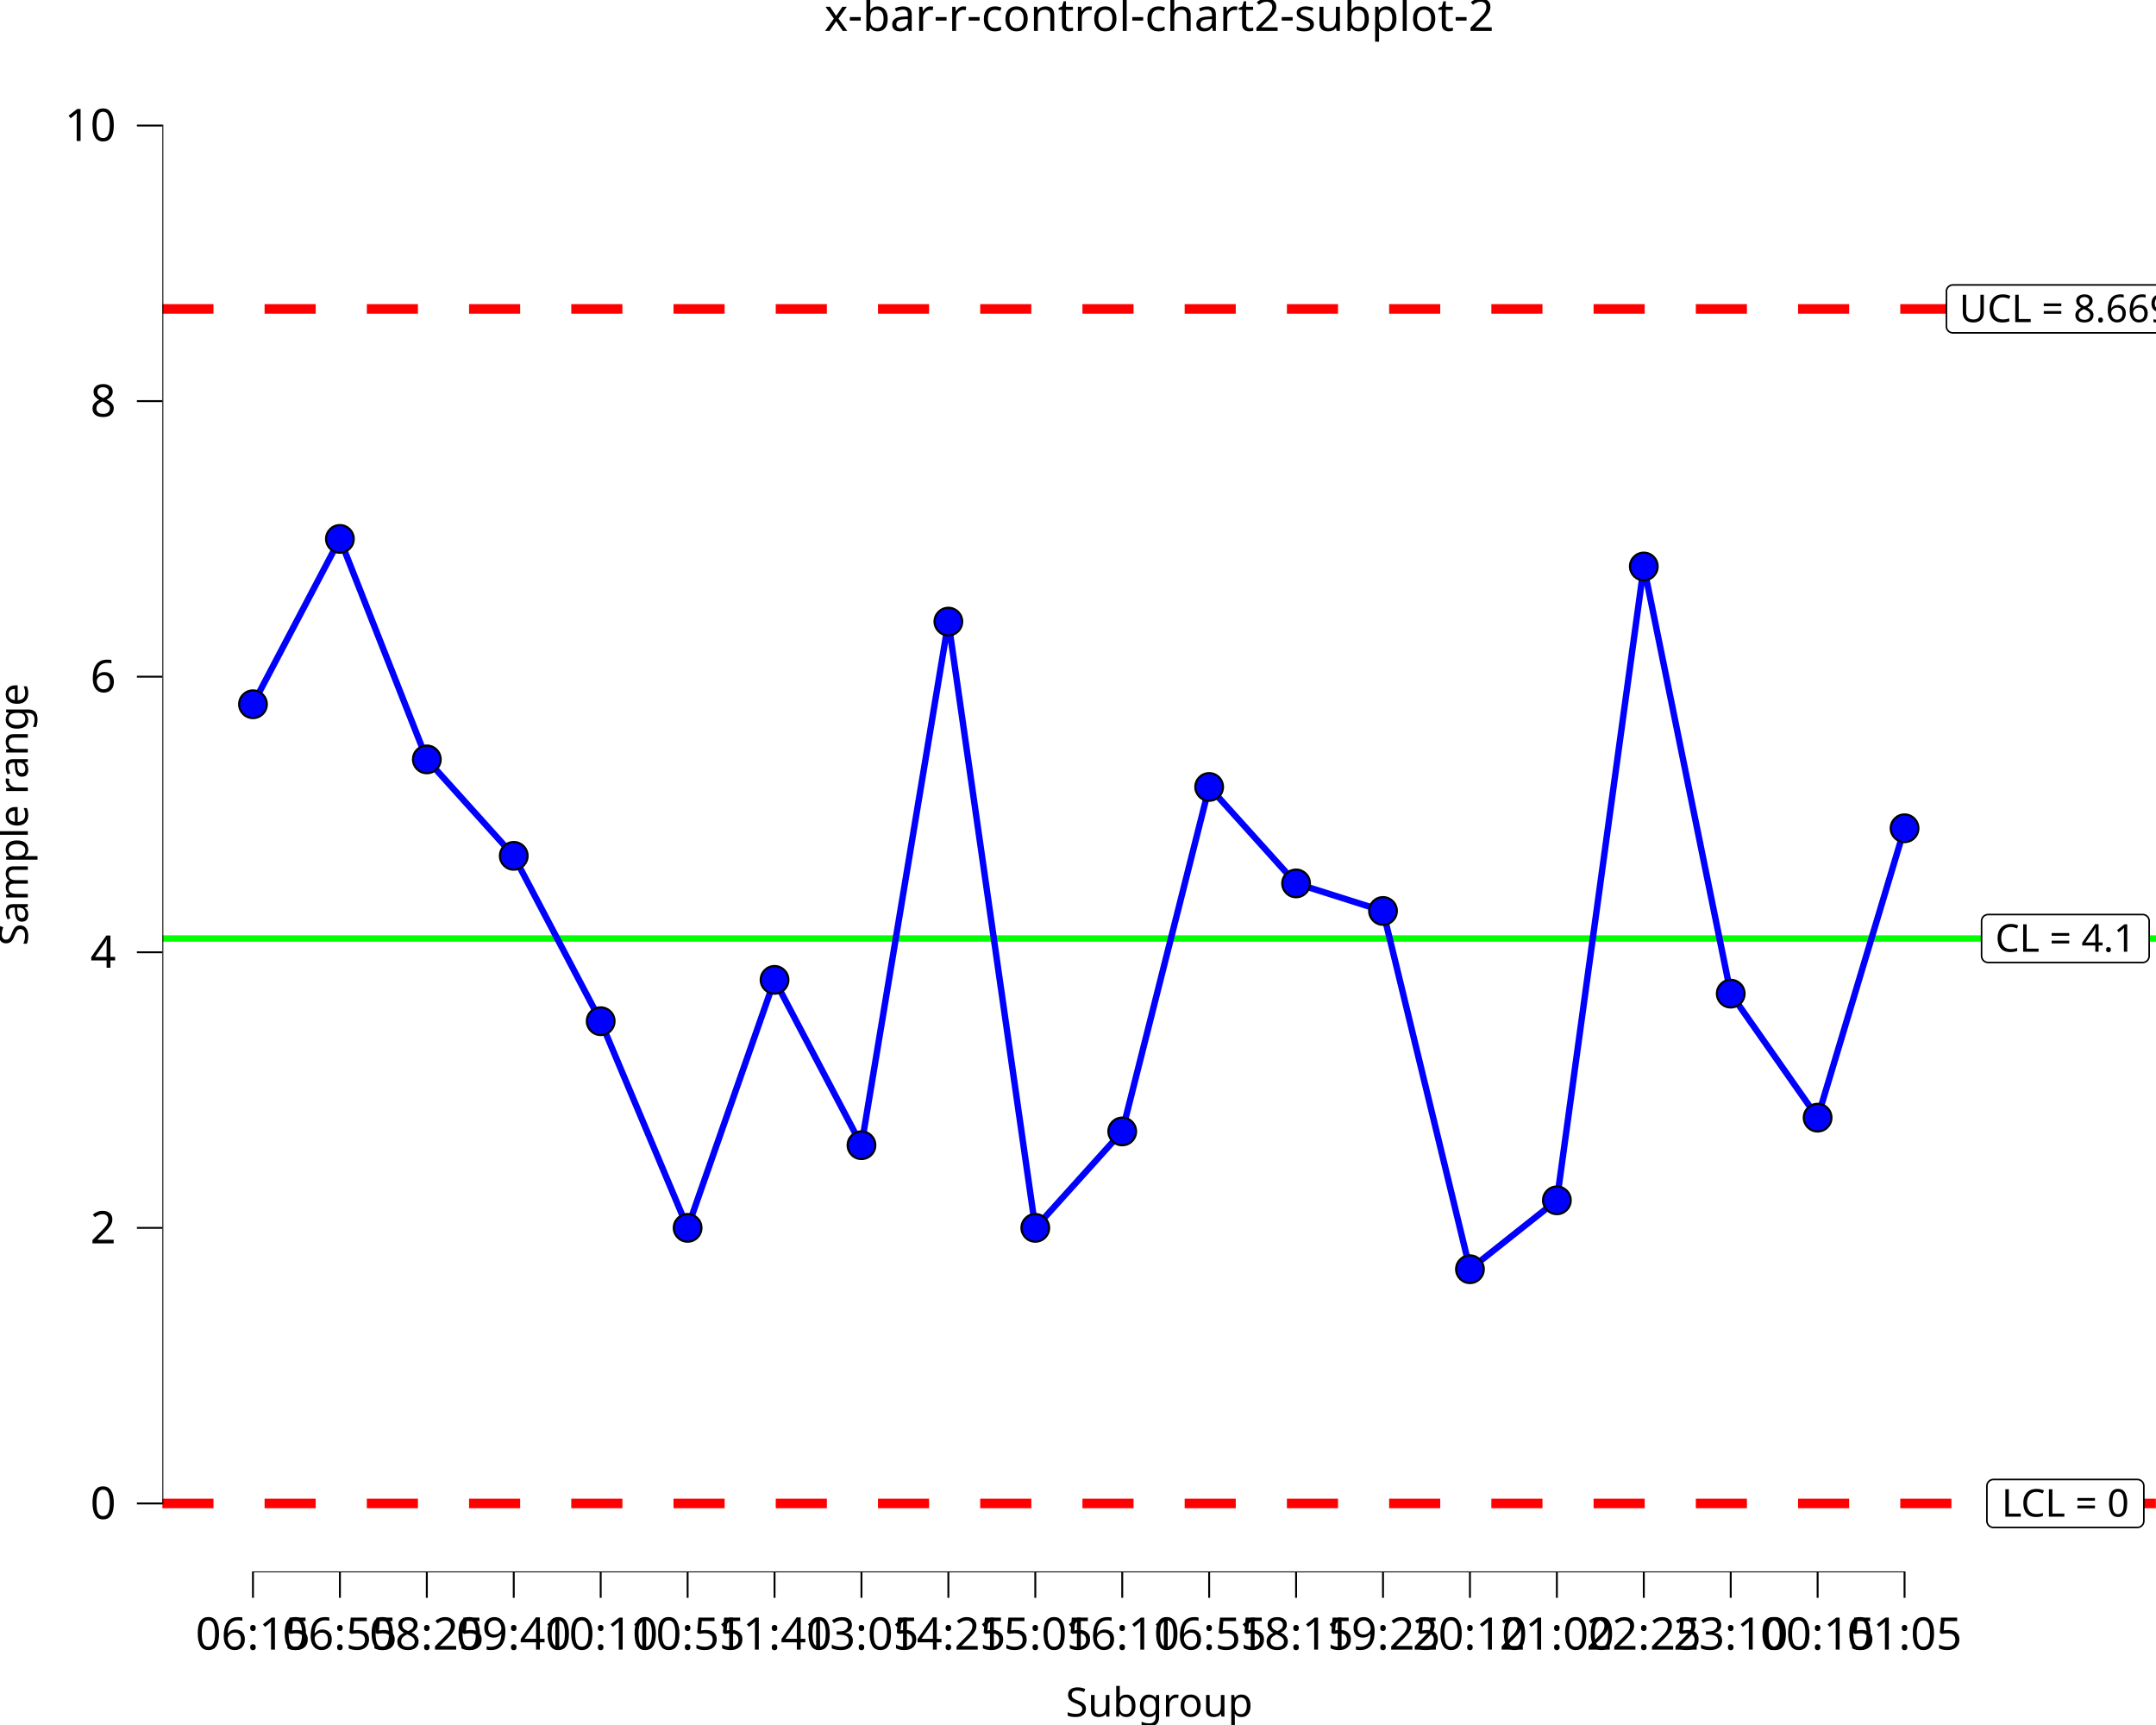
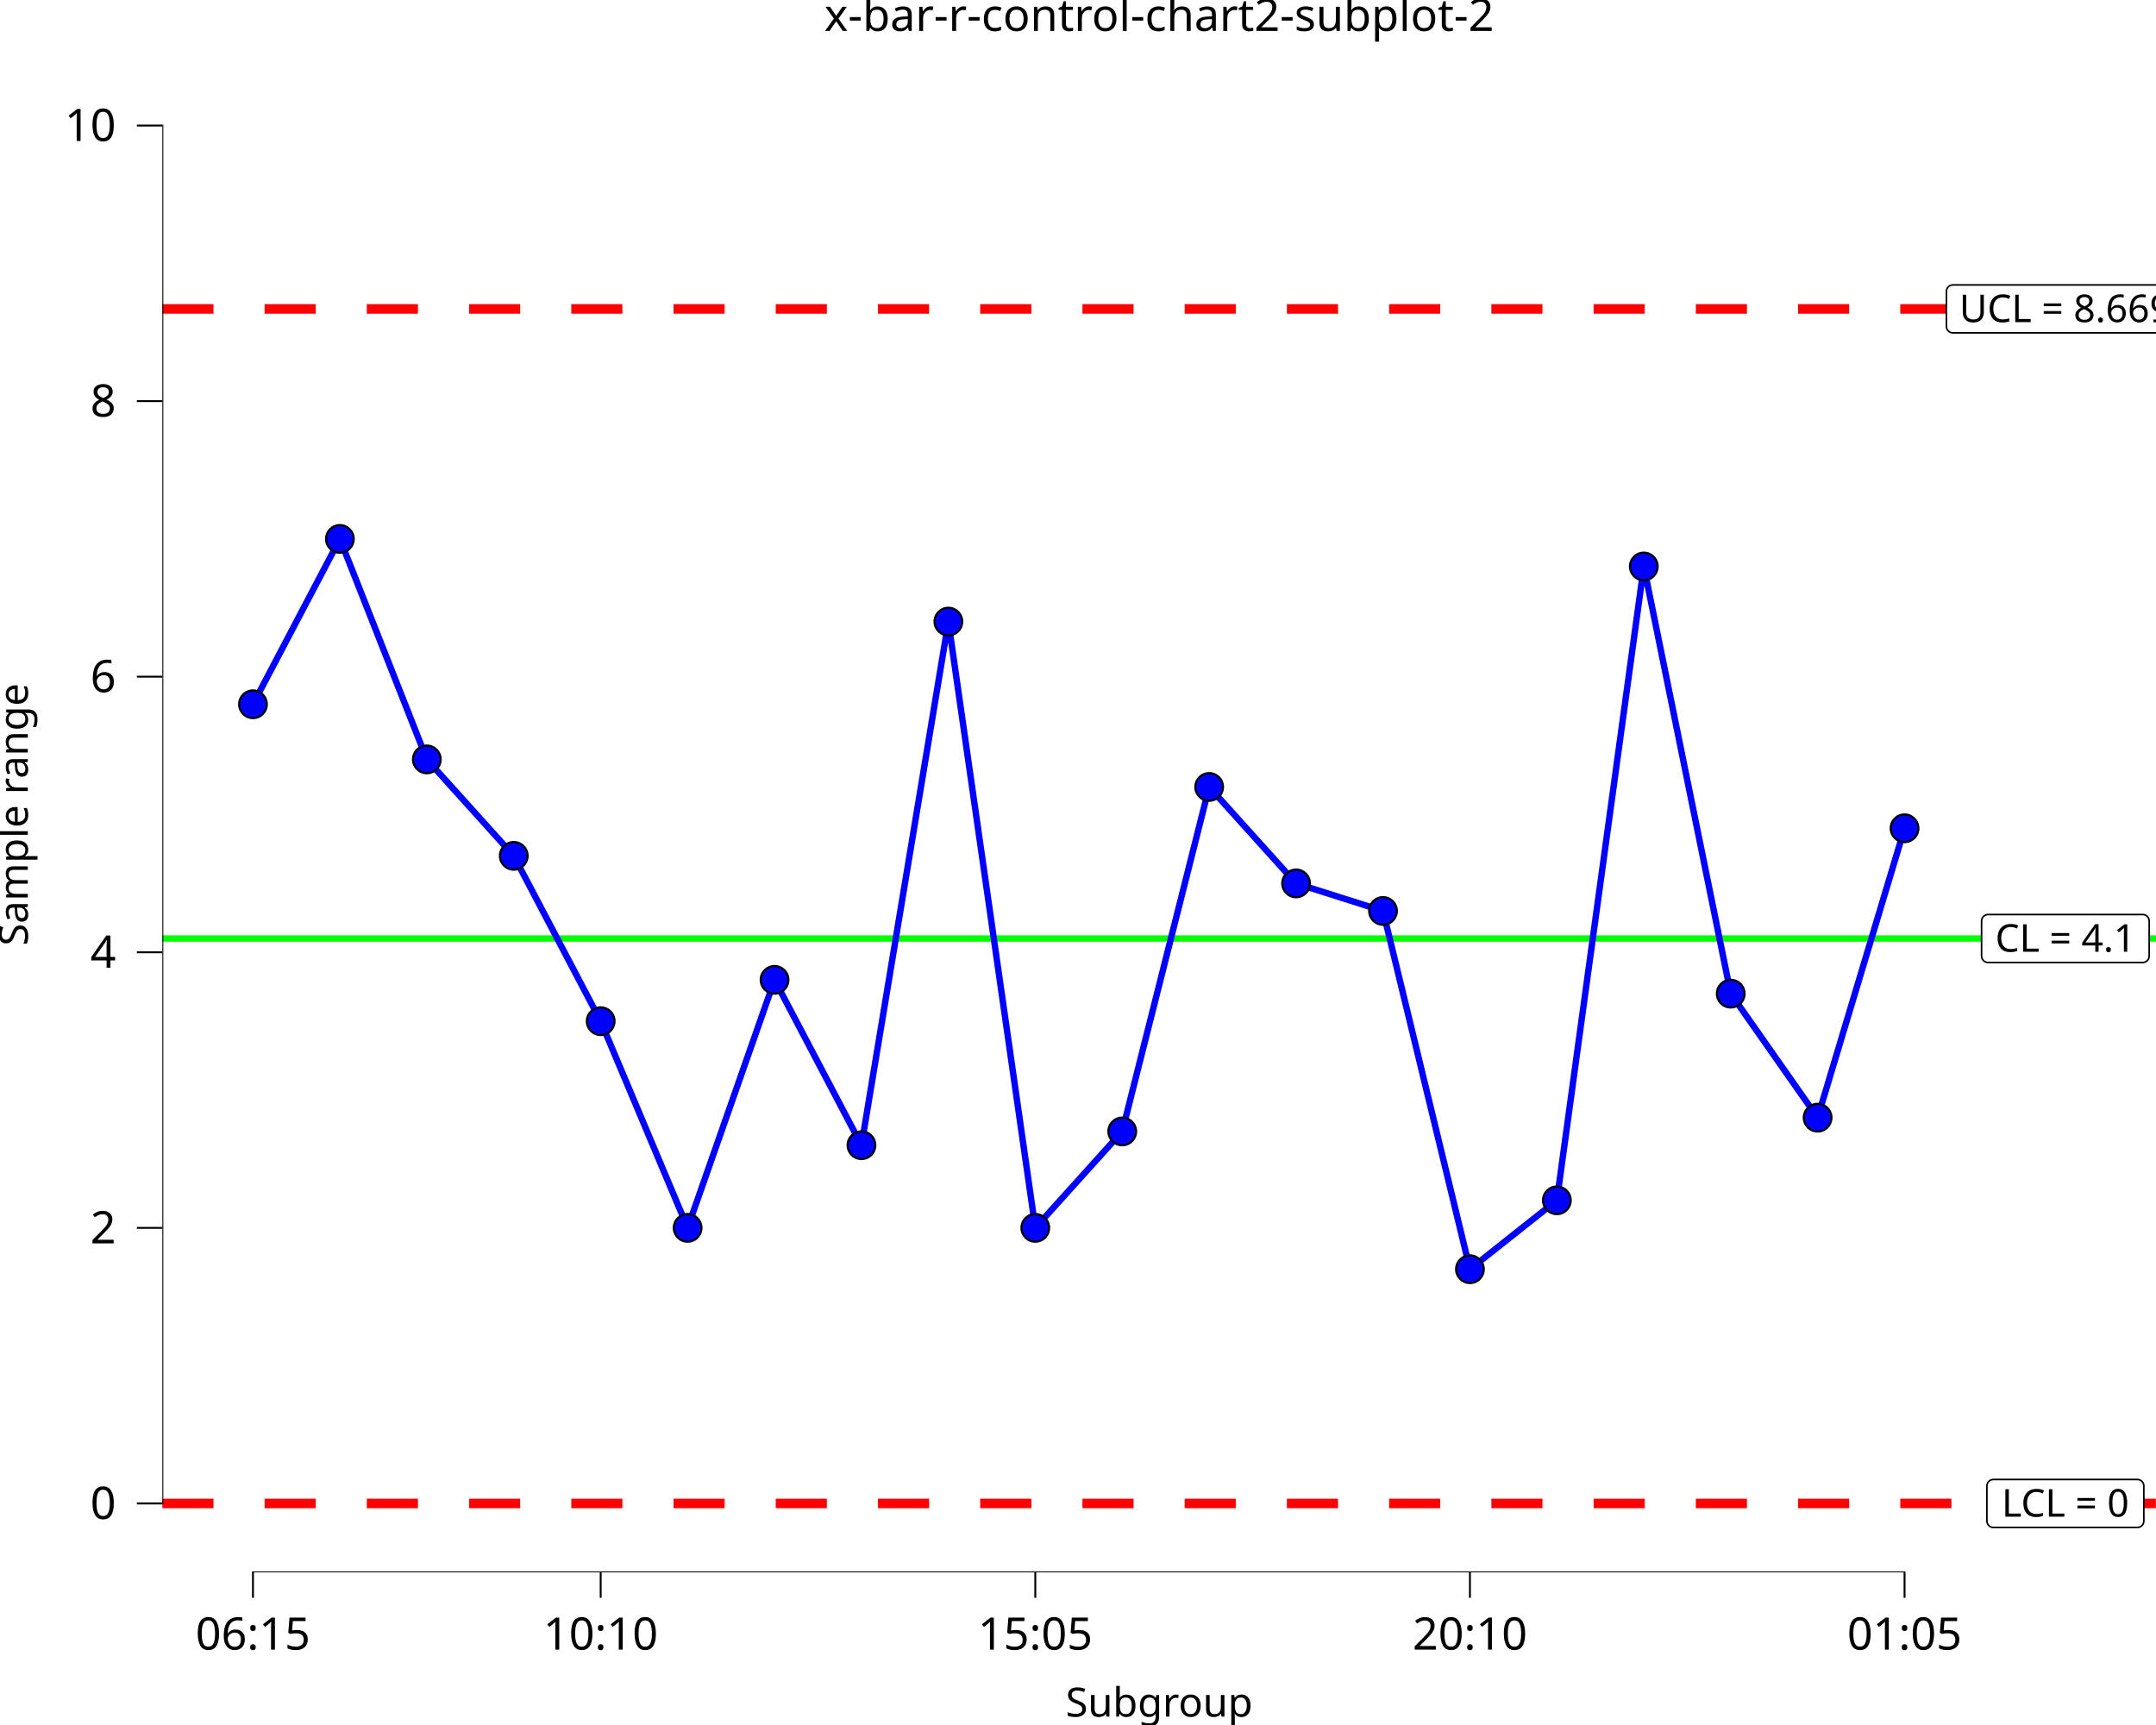
<svg xmlns="http://www.w3.org/2000/svg" class="svglite" data-engine-version="2.0" width="720.00pt" height="576.00pt" viewBox="0 0 720.00 576.00">
  <defs>
    <style type="text/css">
    .svglite line, .svglite polyline, .svglite polygon, .svglite path, .svglite rect, .svglite circle {
      fill: none;
      stroke: #000000;
      stroke-linecap: round;
      stroke-linejoin: round;
      stroke-miterlimit: 10.00;
    }
  </style>
  </defs>
  <rect width="100%" height="100%" style="stroke: none; fill: #FFFFFF;" />
  <defs>
    <clipPath id="cpMC4wMHw3MjAuMDB8MC4wMHw1NzYuMDA=">
      <rect x="0.00" y="0.00" width="720.00" height="576.00" />
    </clipPath>
  </defs>
  <g clip-path="url(#cpMC4wMHw3MjAuMDB8MC4wMHw1NzYuMDA=)">
    <rect x="0.00" y="0.00" width="720.00" height="576.00" style="stroke-width: 10.67; stroke: none;" />
  </g>
  <defs>
    <clipPath id="cpNTQuMjJ8NzIwLjAwfDE4LjkyfDUyNS4wMw==">
      <rect x="54.22" y="18.92" width="665.78" height="506.11" />
    </clipPath>
  </defs>
  <g clip-path="url(#cpNTQuMjJ8NzIwLjAwfDE4LjkyfDUyNS4wMw==)">
    <rect x="54.22" y="18.92" width="665.78" height="506.11" style="stroke-width: 10.67; stroke: none;" />
    <line x1="54.22" y1="313.38" x2="720.00" y2="313.38" style="stroke-width: 2.13; stroke: #00FF00; stroke-linecap: butt;" />
    <line x1="54.22" y1="103.15" x2="720.00" y2="103.15" style="stroke-width: 3.20; stroke: #FF0000; stroke-dasharray: 17.07,17.07; stroke-linecap: butt;" />
    <line x1="54.22" y1="502.02" x2="720.00" y2="502.02" style="stroke-width: 3.20; stroke: #FF0000; stroke-dasharray: 17.07,17.07; stroke-linecap: butt;" />
    <polygon points="663.91,321.39 715.56,321.39 715.47,321.39 715.82,321.37 716.16,321.30 716.49,321.18 716.79,321.01 717.06,320.79 717.29,320.53 717.47,320.23 717.61,319.91 717.69,319.57 717.72,319.23 717.72,319.23 717.72,307.54 717.72,307.54 717.69,307.19 717.61,306.85 717.47,306.53 717.29,306.24 717.06,305.98 716.79,305.76 716.49,305.58 716.16,305.46 715.82,305.39 715.56,305.38 663.91,305.38 664.17,305.39 663.83,305.38 663.48,305.42 663.15,305.52 662.83,305.67 662.55,305.86 662.30,306.10 662.09,306.38 661.93,306.69 661.82,307.02 661.76,307.36 661.75,307.54 661.75,319.23 661.76,319.05 661.76,319.40 661.82,319.74 661.93,320.07 662.09,320.38 662.30,320.66 662.55,320.90 662.83,321.10 663.15,321.25 663.48,321.34 663.83,321.39 " style="stroke-width: 0.53; fill: #FFFFFF;" />
    <text x="689.74" y="317.79" text-anchor="middle" style="font-size: 12.80px; font-family: sans;" textLength="48.77px" lengthAdjust="spacingAndGlyphs">CL = 4.1</text>
    <polygon points="652.17,111.15 727.31,111.15 727.22,111.15 727.57,111.14 727.91,111.07 728.23,110.94 728.53,110.77 728.80,110.55 729.03,110.29 729.22,110.00 729.36,109.68 729.44,109.34 729.47,108.99 729.47,108.99 729.47,97.30 729.47,97.30 729.44,96.95 729.36,96.62 729.22,96.30 729.03,96.00 728.80,95.74 728.53,95.52 728.23,95.35 727.91,95.23 727.57,95.16 727.31,95.14 652.17,95.14 652.43,95.16 652.08,95.14 651.74,95.18 651.40,95.28 651.09,95.43 650.80,95.63 650.55,95.87 650.34,96.15 650.18,96.45 650.07,96.78 650.01,97.13 650.01,97.30 650.01,108.99 650.01,108.82 650.01,109.17 650.07,109.51 650.18,109.84 650.34,110.15 650.55,110.42 650.80,110.67 651.09,110.86 651.40,111.01 651.74,111.11 652.08,111.15 " style="stroke-width: 0.53; fill: #FFFFFF;" />
    <text x="689.74" y="107.55" text-anchor="middle" style="font-size: 12.80px; font-family: sans;" textLength="72.26px" lengthAdjust="spacingAndGlyphs">UCL = 8.669</text>
    <polygon points="665.69,510.03 713.78,510.03 713.70,510.03 714.04,510.01 714.38,509.94 714.71,509.82 715.01,509.65 715.28,509.43 715.51,509.17 715.69,508.87 715.83,508.55 715.91,508.22 715.94,507.87 715.94,507.87 715.94,496.18 715.94,496.18 715.91,495.83 715.83,495.49 715.69,495.17 715.51,494.88 715.28,494.62 715.01,494.40 714.71,494.23 714.38,494.10 714.04,494.03 713.78,494.02 665.69,494.02 665.95,494.03 665.61,494.02 665.26,494.06 664.93,494.16 664.61,494.31 664.33,494.51 664.08,494.75 663.87,495.02 663.71,495.33 663.60,495.66 663.54,496.00 663.53,496.18 663.53,507.87 663.54,507.70 663.54,508.04 663.60,508.39 663.71,508.72 663.87,509.02 664.08,509.30 664.33,509.54 664.61,509.74 664.93,509.89 665.26,509.99 665.61,510.03 " style="stroke-width: 0.53; fill: #FFFFFF;" />
    <text x="689.74" y="506.43" text-anchor="middle" style="font-size: 12.80px; font-family: sans;" textLength="45.21px" lengthAdjust="spacingAndGlyphs">LCL = 0</text>
    <polyline points="84.48,235.16 113.51,179.95 142.54,253.57 171.57,285.78 200.60,340.99 229.63,410.00 258.66,327.19 287.69,382.40 316.71,207.56 345.74,410.00 374.77,377.80 403.80,262.77 432.83,294.98 461.86,304.18 490.89,423.81 519.92,400.80 548.95,189.15 577.98,331.79 607.00,373.20 636.03,276.57 " style="stroke-width: 2.13; stroke: #0000FF; stroke-linecap: butt;" />
    <line x1="84.16" y1="525.03" x2="636.35" y2="525.03" style="stroke-width: 0.64; stroke-linecap: butt;" />
    <line x1="54.22" y1="502.34" x2="54.22" y2="41.60" style="stroke-width: 0.64; stroke-linecap: butt;" />
    <circle cx="84.48" cy="235.16" r="4.62" style="stroke-width: 0.71; fill: #0000FF;" />
    <circle cx="113.51" cy="179.95" r="4.62" style="stroke-width: 0.71; fill: #0000FF;" />
    <circle cx="142.54" cy="253.57" r="4.62" style="stroke-width: 0.71; fill: #0000FF;" />
    <circle cx="171.57" cy="285.78" r="4.62" style="stroke-width: 0.71; fill: #0000FF;" />
    <circle cx="200.60" cy="340.99" r="4.62" style="stroke-width: 0.71; fill: #0000FF;" />
    <circle cx="229.63" cy="410.00" r="4.62" style="stroke-width: 0.71; fill: #0000FF;" />
    <circle cx="258.66" cy="327.19" r="4.62" style="stroke-width: 0.71; fill: #0000FF;" />
    <circle cx="287.69" cy="382.40" r="4.62" style="stroke-width: 0.71; fill: #0000FF;" />
    <circle cx="316.71" cy="207.56" r="4.62" style="stroke-width: 0.71; fill: #0000FF;" />
    <circle cx="345.74" cy="410.00" r="4.62" style="stroke-width: 0.71; fill: #0000FF;" />
    <circle cx="374.77" cy="377.80" r="4.62" style="stroke-width: 0.71; fill: #0000FF;" />
    <circle cx="403.80" cy="262.77" r="4.62" style="stroke-width: 0.71; fill: #0000FF;" />
    <circle cx="432.83" cy="294.98" r="4.62" style="stroke-width: 0.71; fill: #0000FF;" />
    <circle cx="461.86" cy="304.18" r="4.62" style="stroke-width: 0.71; fill: #0000FF;" />
    <circle cx="490.89" cy="423.81" r="4.62" style="stroke-width: 0.71; fill: #0000FF;" />
    <circle cx="519.92" cy="400.80" r="4.62" style="stroke-width: 0.71; fill: #0000FF;" />
    <circle cx="548.95" cy="189.15" r="4.62" style="stroke-width: 0.71; fill: #0000FF;" />
    <circle cx="577.98" cy="331.79" r="4.62" style="stroke-width: 0.71; fill: #0000FF;" />
    <circle cx="607.00" cy="373.20" r="4.62" style="stroke-width: 0.71; fill: #0000FF;" />
    <circle cx="636.03" cy="276.57" r="4.62" style="stroke-width: 0.71; fill: #0000FF;" />
    <rect x="54.22" y="18.92" width="665.78" height="506.11" style="stroke-width: 0.00; stroke: none;" />
  </g>
  <g clip-path="url(#cpMC4wMHw3MjAuMDB8MC4wMHw1NzYuMDA=)">
    <polyline points="54.22,525.03 54.22,18.92 " style="stroke-width: 0.00; stroke: none; stroke-linecap: butt;" />
    <text x="38.74" y="507.19" text-anchor="end" style="font-size: 15.00px; font-family: sans;" textLength="8.34px" lengthAdjust="spacingAndGlyphs">0</text>
    <text x="38.74" y="415.17" text-anchor="end" style="font-size: 15.00px; font-family: sans;" textLength="8.34px" lengthAdjust="spacingAndGlyphs">2</text>
    <text x="38.74" y="323.14" text-anchor="end" style="font-size: 15.00px; font-family: sans;" textLength="8.34px" lengthAdjust="spacingAndGlyphs">4</text>
    <text x="38.74" y="231.12" text-anchor="end" style="font-size: 15.00px; font-family: sans;" textLength="8.34px" lengthAdjust="spacingAndGlyphs">6</text>
    <text x="38.74" y="139.10" text-anchor="end" style="font-size: 15.00px; font-family: sans;" textLength="8.34px" lengthAdjust="spacingAndGlyphs">8</text>
    <text x="38.74" y="47.08" text-anchor="end" style="font-size: 15.00px; font-family: sans;" textLength="16.69px" lengthAdjust="spacingAndGlyphs">10</text>
    <polyline points="45.72,502.02 54.22,502.02 " style="stroke-width: 0.64; stroke-linecap: butt;" />
    <polyline points="45.72,410.00 54.22,410.00 " style="stroke-width: 0.64; stroke-linecap: butt;" />
    <polyline points="45.72,317.98 54.22,317.98 " style="stroke-width: 0.64; stroke-linecap: butt;" />
    <polyline points="45.72,225.96 54.22,225.96 " style="stroke-width: 0.64; stroke-linecap: butt;" />
    <polyline points="45.72,133.94 54.22,133.94 " style="stroke-width: 0.64; stroke-linecap: butt;" />
    <polyline points="45.72,41.92 54.22,41.92 " style="stroke-width: 0.64; stroke-linecap: butt;" />
    <polyline points="54.22,525.03 720.00,525.03 " style="stroke-width: 0.00; stroke: none; stroke-linecap: butt;" />
    <polyline points="84.48,533.53 84.48,525.03 " style="stroke-width: 0.64; stroke-linecap: butt;" />
-     <polyline points="113.51,533.53 113.51,525.03 " style="stroke-width: 0.64; stroke-linecap: butt;" />
-     <polyline points="142.54,533.53 142.54,525.03 " style="stroke-width: 0.64; stroke-linecap: butt;" />
-     <polyline points="171.57,533.53 171.57,525.03 " style="stroke-width: 0.64; stroke-linecap: butt;" />
    <polyline points="200.60,533.53 200.60,525.03 " style="stroke-width: 0.64; stroke-linecap: butt;" />
-     <polyline points="229.63,533.53 229.63,525.03 " style="stroke-width: 0.64; stroke-linecap: butt;" />
-     <polyline points="258.66,533.53 258.66,525.03 " style="stroke-width: 0.64; stroke-linecap: butt;" />
-     <polyline points="287.69,533.53 287.69,525.03 " style="stroke-width: 0.64; stroke-linecap: butt;" />
-     <polyline points="316.71,533.53 316.71,525.03 " style="stroke-width: 0.64; stroke-linecap: butt;" />
    <polyline points="345.74,533.53 345.74,525.03 " style="stroke-width: 0.64; stroke-linecap: butt;" />
-     <polyline points="374.77,533.53 374.77,525.03 " style="stroke-width: 0.64; stroke-linecap: butt;" />
-     <polyline points="403.80,533.53 403.80,525.03 " style="stroke-width: 0.64; stroke-linecap: butt;" />
-     <polyline points="432.83,533.53 432.83,525.03 " style="stroke-width: 0.64; stroke-linecap: butt;" />
-     <polyline points="461.86,533.53 461.86,525.03 " style="stroke-width: 0.64; stroke-linecap: butt;" />
    <polyline points="490.89,533.53 490.89,525.03 " style="stroke-width: 0.64; stroke-linecap: butt;" />
-     <polyline points="519.92,533.53 519.92,525.03 " style="stroke-width: 0.64; stroke-linecap: butt;" />
-     <polyline points="548.95,533.53 548.95,525.03 " style="stroke-width: 0.64; stroke-linecap: butt;" />
-     <polyline points="577.98,533.53 577.98,525.03 " style="stroke-width: 0.64; stroke-linecap: butt;" />
-     <polyline points="607.00,533.53 607.00,525.03 " style="stroke-width: 0.64; stroke-linecap: butt;" />
    <polyline points="636.03,533.53 636.03,525.03 " style="stroke-width: 0.64; stroke-linecap: butt;" />
    <text x="84.48" y="550.83" text-anchor="middle" style="font-size: 15.00px; font-family: sans;" textLength="37.54px" lengthAdjust="spacingAndGlyphs">06:15</text>
-     <text x="113.51" y="550.83" text-anchor="middle" style="font-size: 15.00px; font-family: sans;" textLength="37.54px" lengthAdjust="spacingAndGlyphs">06:55</text>
-     <text x="142.54" y="550.83" text-anchor="middle" style="font-size: 15.00px; font-family: sans;" textLength="37.54px" lengthAdjust="spacingAndGlyphs">08:25</text>
-     <text x="171.57" y="550.83" text-anchor="middle" style="font-size: 15.00px; font-family: sans;" textLength="37.54px" lengthAdjust="spacingAndGlyphs">09:40</text>
    <text x="200.60" y="550.83" text-anchor="middle" style="font-size: 15.00px; font-family: sans;" textLength="37.54px" lengthAdjust="spacingAndGlyphs">10:10</text>
-     <text x="229.63" y="550.83" text-anchor="middle" style="font-size: 15.00px; font-family: sans;" textLength="37.54px" lengthAdjust="spacingAndGlyphs">10:55</text>
-     <text x="258.66" y="550.83" text-anchor="middle" style="font-size: 15.00px; font-family: sans;" textLength="37.54px" lengthAdjust="spacingAndGlyphs">11:40</text>
-     <text x="287.69" y="550.83" text-anchor="middle" style="font-size: 15.00px; font-family: sans;" textLength="37.54px" lengthAdjust="spacingAndGlyphs">13:05</text>
-     <text x="316.71" y="550.83" text-anchor="middle" style="font-size: 15.00px; font-family: sans;" textLength="37.54px" lengthAdjust="spacingAndGlyphs">14:25</text>
    <text x="345.74" y="550.83" text-anchor="middle" style="font-size: 15.00px; font-family: sans;" textLength="37.54px" lengthAdjust="spacingAndGlyphs">15:05</text>
-     <text x="374.77" y="550.83" text-anchor="middle" style="font-size: 15.00px; font-family: sans;" textLength="37.54px" lengthAdjust="spacingAndGlyphs">16:10</text>
-     <text x="403.80" y="550.83" text-anchor="middle" style="font-size: 15.00px; font-family: sans;" textLength="37.54px" lengthAdjust="spacingAndGlyphs">16:55</text>
-     <text x="432.83" y="550.83" text-anchor="middle" style="font-size: 15.00px; font-family: sans;" textLength="37.54px" lengthAdjust="spacingAndGlyphs">18:15</text>
-     <text x="461.86" y="550.83" text-anchor="middle" style="font-size: 15.00px; font-family: sans;" textLength="37.54px" lengthAdjust="spacingAndGlyphs">19:25</text>
    <text x="490.89" y="550.83" text-anchor="middle" style="font-size: 15.00px; font-family: sans;" textLength="37.54px" lengthAdjust="spacingAndGlyphs">20:10</text>
-     <text x="519.92" y="550.83" text-anchor="middle" style="font-size: 15.00px; font-family: sans;" textLength="37.54px" lengthAdjust="spacingAndGlyphs">21:00</text>
-     <text x="548.95" y="550.83" text-anchor="middle" style="font-size: 15.00px; font-family: sans;" textLength="37.54px" lengthAdjust="spacingAndGlyphs">22:25</text>
-     <text x="577.98" y="550.83" text-anchor="middle" style="font-size: 15.00px; font-family: sans;" textLength="37.54px" lengthAdjust="spacingAndGlyphs">23:10</text>
-     <text x="607.00" y="550.83" text-anchor="middle" style="font-size: 15.00px; font-family: sans;" textLength="37.54px" lengthAdjust="spacingAndGlyphs">00:15</text>
    <text x="636.03" y="550.83" text-anchor="middle" style="font-size: 15.00px; font-family: sans;" textLength="37.54px" lengthAdjust="spacingAndGlyphs">01:05</text>
    <text x="387.11" y="573.20" text-anchor="middle" style="font-size: 13.50px; font-family: sans;" textLength="58.55px" lengthAdjust="spacingAndGlyphs">Subgroup</text>
    <text transform="translate(9.29,271.97) rotate(-90)" text-anchor="middle" style="font-size: 13.50px; font-family: sans;" textLength="84.06px" lengthAdjust="spacingAndGlyphs">Sample range</text>
    <text x="387.11" y="10.32" text-anchor="middle" style="font-size: 15.00px; font-family: sans;" textLength="207.59px" lengthAdjust="spacingAndGlyphs">x-bar-r-control-chart2-subplot-2</text>
  </g>
</svg>
